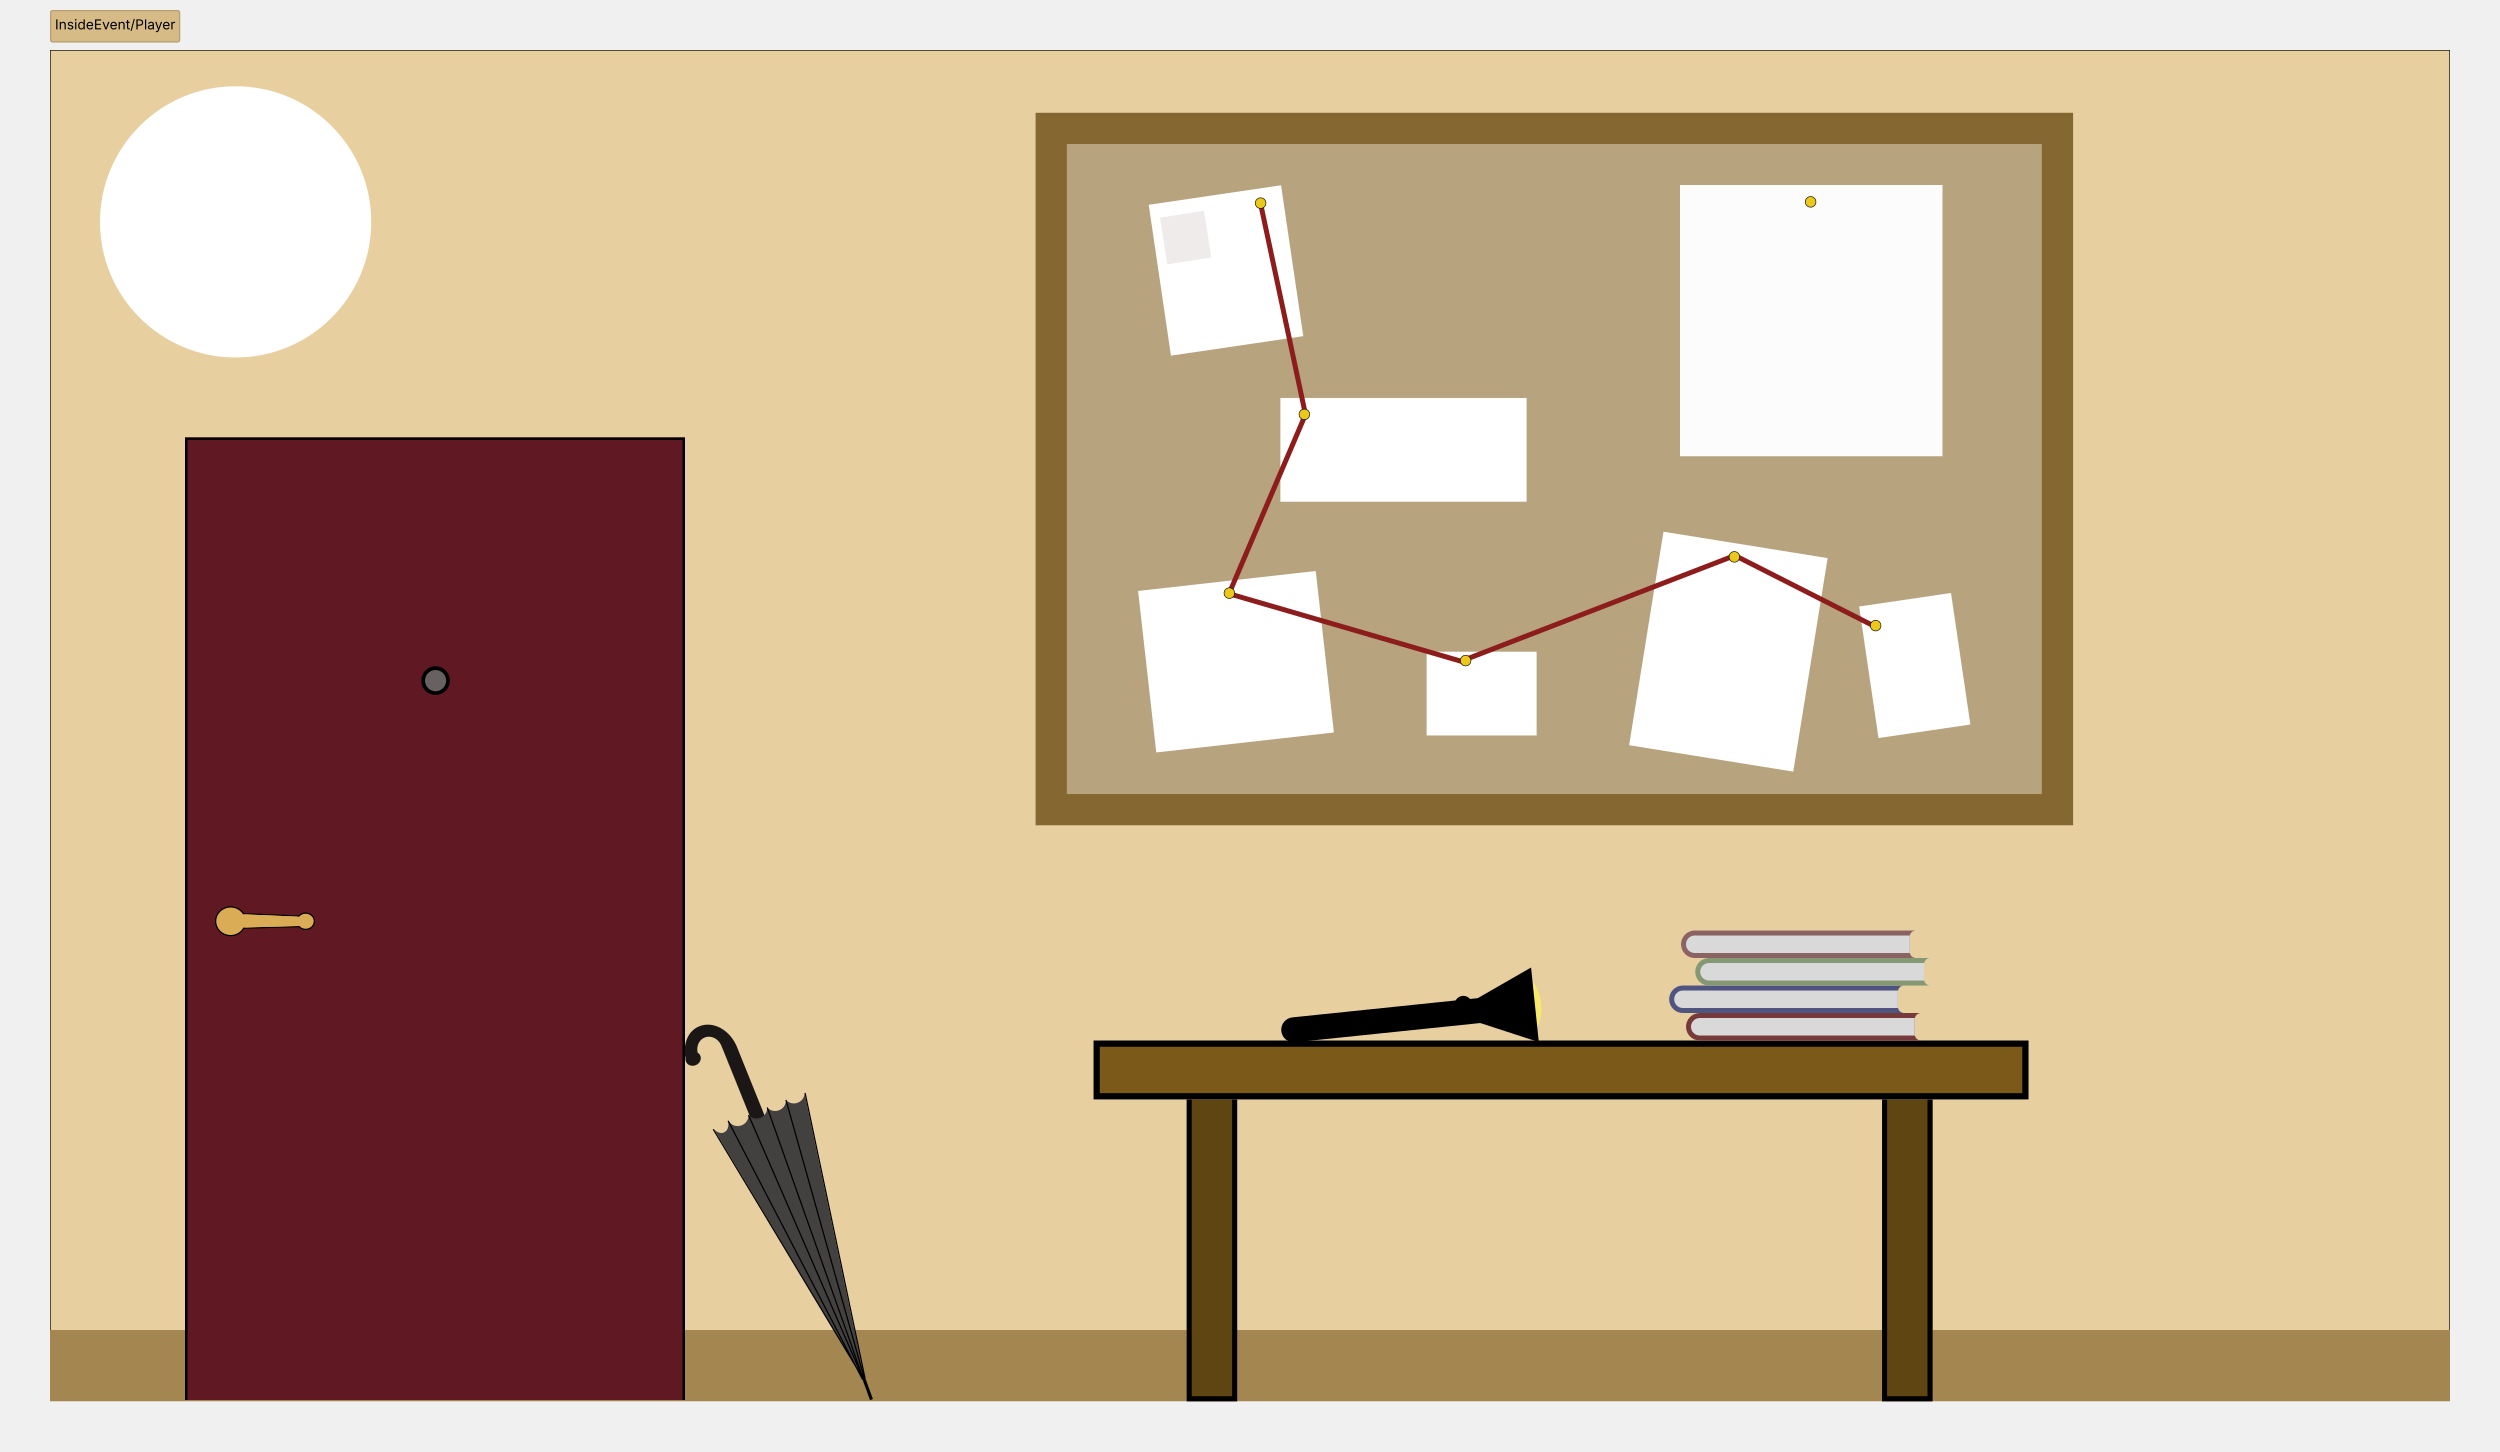
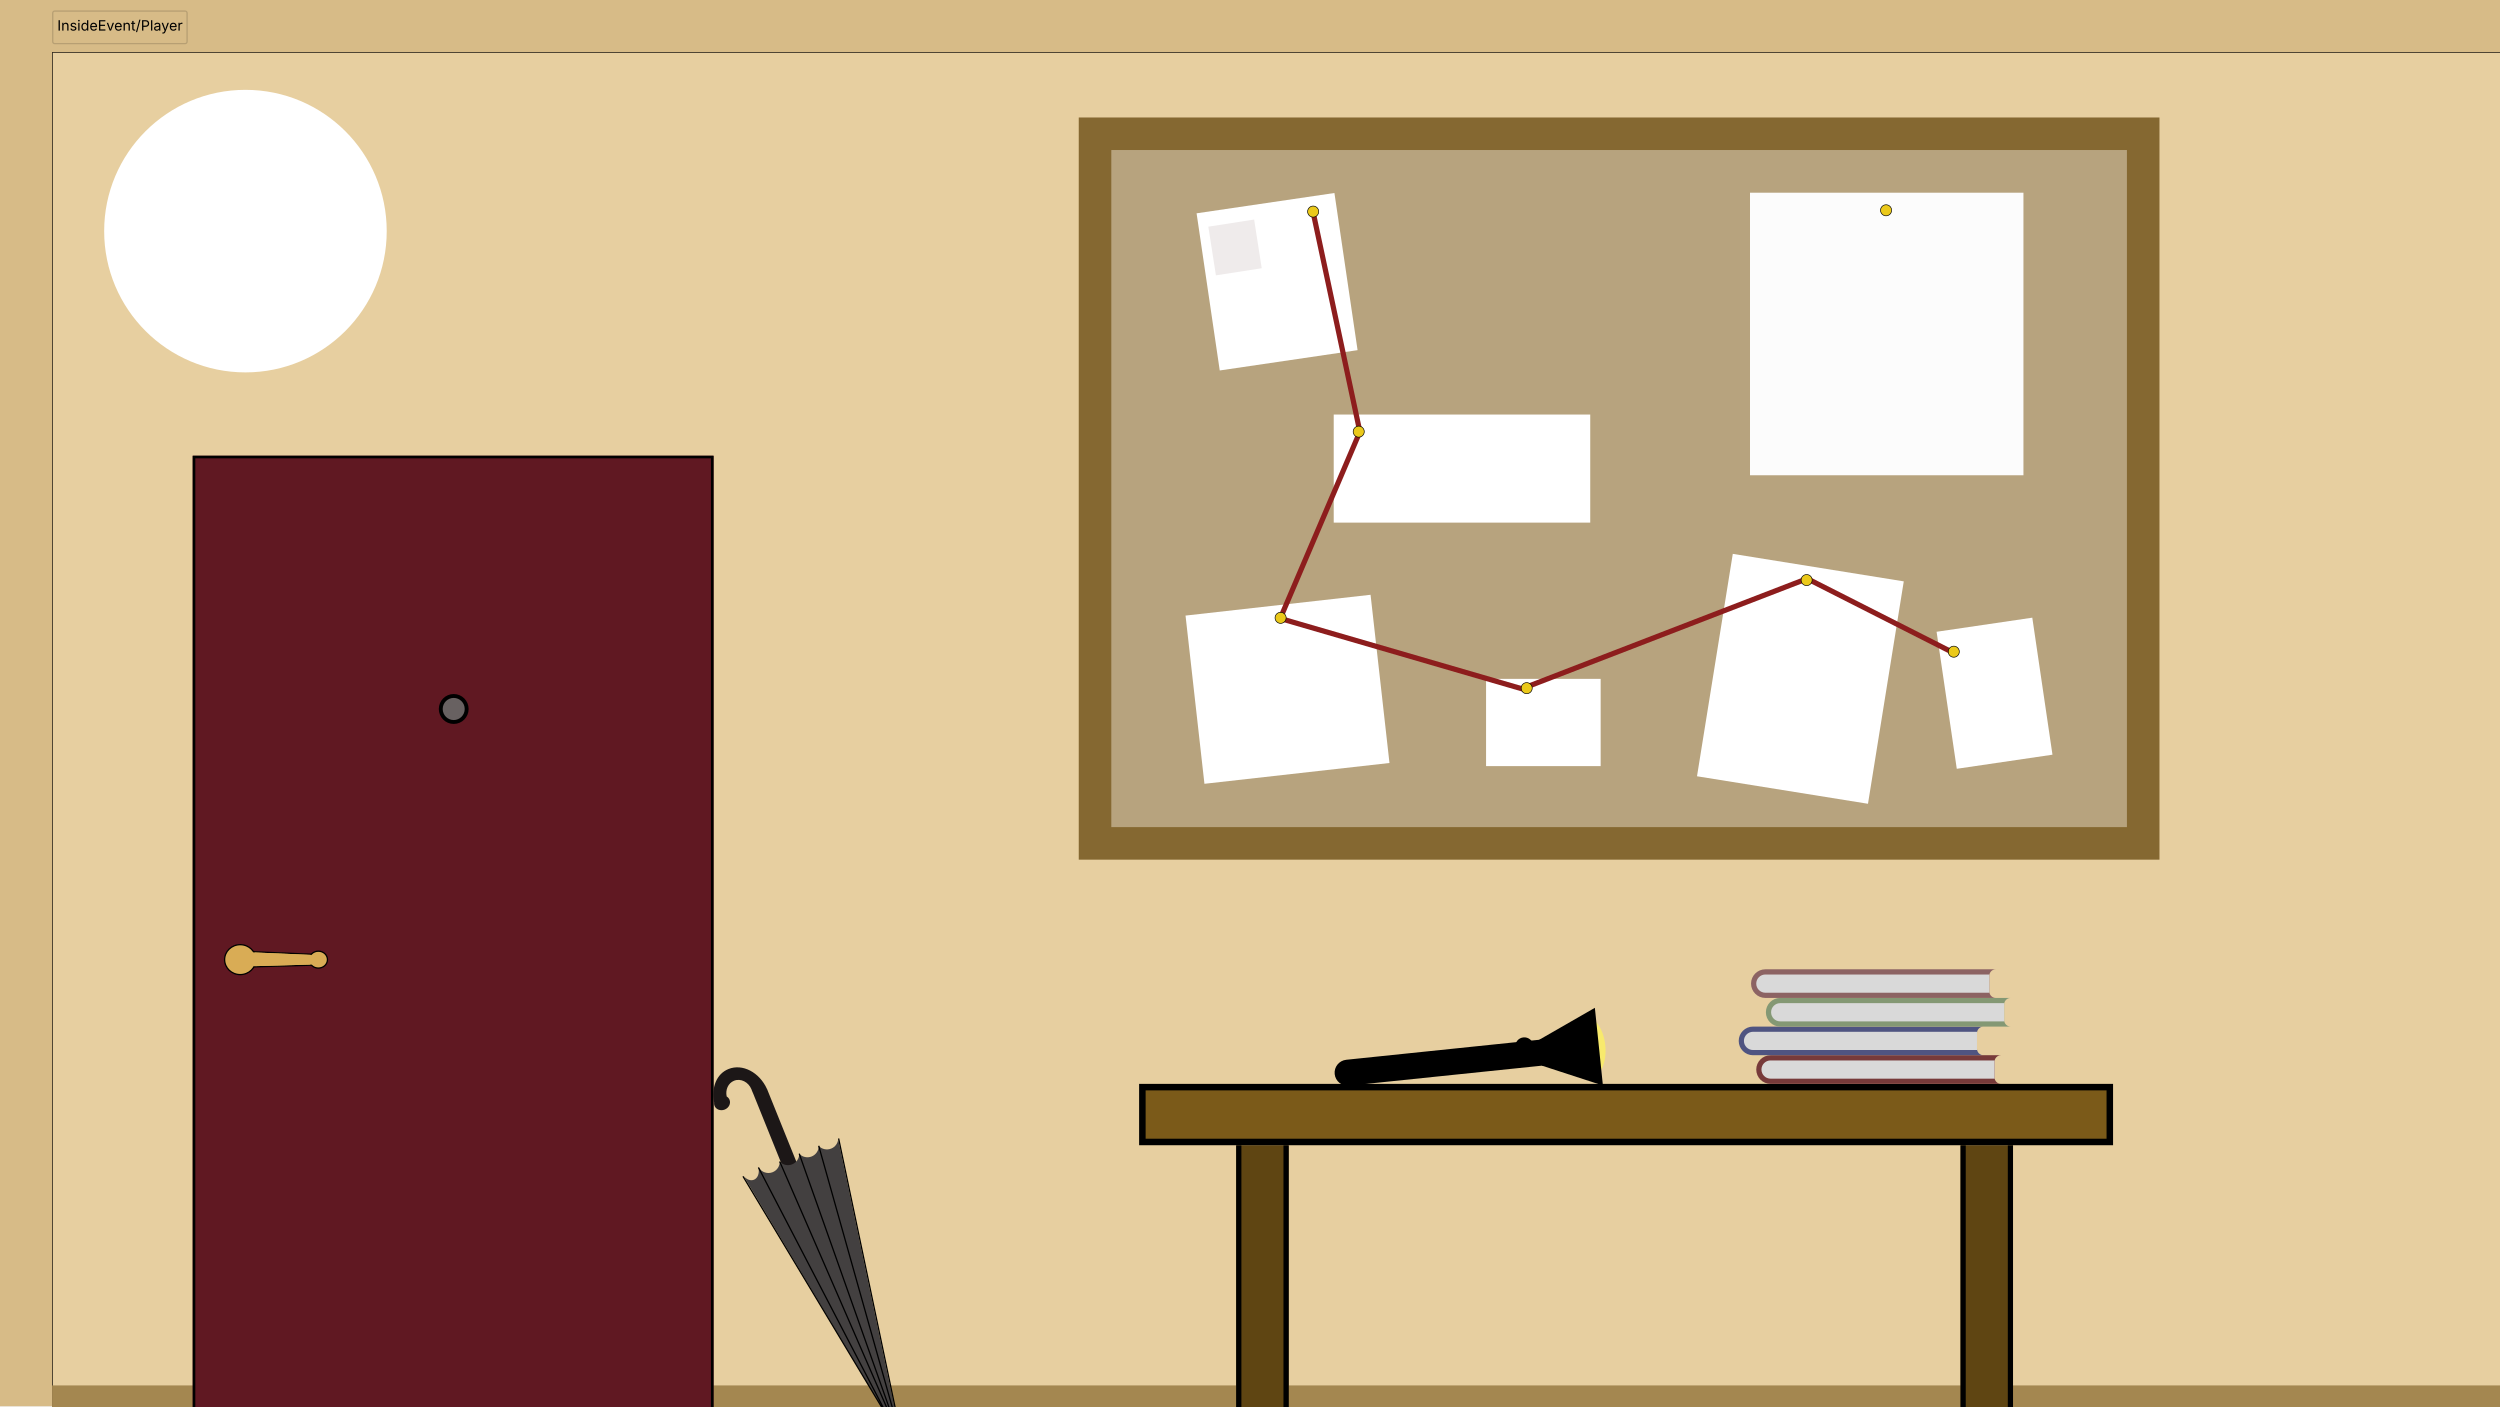
- <svg xmlns="http://www.w3.org/2000/svg" width="2000" height="1161" viewBox="0 0 2000 1161" fill="none">
-   <rect width="1920" height="1080" transform="translate(40 40)" fill="#D7BB87" />
+ <svg xmlns="http://www.w3.org/2000/svg" width="1920" height="1080" viewBox="0 0 1920 1080" fill="none">
+   <rect width="1920" height="1080" fill="#D7BB87" />
  <rect x="40.25" y="40.25" width="1919.5" height="1079.5" fill="#E7CFA0" stroke="black" stroke-width="0.5" />
  <rect x="40" y="1064" width="1920" height="57" fill="#A48750" />
  <path d="M828.484 90.224H1658.48V660.224H828.484V90.224Z" fill="#856831" />
  <path d="M853.484 115.224H1633.48V635.224H853.484V115.224Z" fill="#B7A37E" />
  <rect x="1330.78" y="425.371" width="133" height="173" transform="rotate(9.13988 1330.78 425.371)" fill="white" />
  <rect x="1024.3" y="318.371" width="197" height="83" fill="white" />
  <rect x="1141.3" y="521.371" width="88" height="67" fill="white" />
  <rect x="918.979" y="163.82" width="107" height="122" transform="rotate(-8.38102 918.979 163.82)" fill="white" />
  <rect x="1487.3" y="485.199" width="74.29" height="106.368" transform="rotate(-8.38102 1487.3 485.199)" fill="white" />
  <rect x="1344" y="148" width="210" height="217" fill="#FCFCFC" />
  <rect x="910.484" y="472.766" width="143" height="130" transform="rotate(-6.4149 910.484 472.766)" fill="white" />
  <line x1="1008.25" y1="161.954" x2="1044.25" y2="330.954" stroke="#8D1D1D" stroke-width="4" />
  <line x1="1044.14" y1="332.156" x2="983.138" y2="475.156" stroke="#8D1D1D" stroke-width="4" />
  <line x1="983.559" y1="475.08" x2="1172.56" y2="530.08" stroke="#8D1D1D" stroke-width="4" />
  <line x1="1172.58" y1="527.505" x2="1387.58" y2="444.505" stroke="#8D1D1D" stroke-width="4" />
  <line x1="1499.94" y1="501.222" x2="1388.55" y2="444.716" stroke="#8D1D1D" stroke-width="4" />
  <circle cx="1043.5" cy="331.5" r="4.25" fill="#EBC91A" stroke="black" stroke-width="0.5" />
  <circle cx="983.5" cy="474.5" r="4.25" fill="#EBC91A" stroke="black" stroke-width="0.5" />
  <circle cx="1172.5" cy="528.5" r="4.25" fill="#EBC91A" stroke="black" stroke-width="0.5" />
  <circle cx="1387.5" cy="445.5" r="4.25" fill="#EBC91A" stroke="black" stroke-width="0.5" />
  <circle cx="1500.5" cy="500.5" r="4.25" fill="#EBC91A" stroke="black" stroke-width="0.5" />
  <circle cx="1448.5" cy="161.5" r="4.25" fill="#EBC91A" stroke="black" stroke-width="0.5" />
  <circle cx="1008.5" cy="162.5" r="4.25" fill="#EBC91A" stroke="black" stroke-width="0.5" />
  <mask id="path-24-inside-1_3_34" fill="white">
    <path d="M148 350H548V1120H148V350Z" />
  </mask>
  <path d="M148 350H548V1120H148V350Z" fill="#601822" />
  <path d="M148 350V348H146V350H148ZM548 350H550V348H548V350ZM148 352H548V348H148V352ZM546 350V1120H550V350H546ZM150 1120V350H146V1120H150Z" fill="black" mask="url(#path-24-inside-1_3_34)" />
  <path d="M358.4 544.5C358.4 550.029 353.939 554.5 348.45 554.5C342.961 554.5 338.5 550.029 338.5 544.5C338.5 538.971 342.961 534.5 348.45 534.5C353.939 534.5 358.4 538.971 358.4 544.5Z" fill="#686161" stroke="black" stroke-width="3" />
  <path d="M244.561 741.119L189.547 742.689L189.547 730.725L244.532 733.084L244.561 741.119Z" fill="#D9AC55" stroke="black" />
  <path d="M251.5 737C251.5 740.558 248.399 743.5 244.5 743.5C240.601 743.5 237.5 740.558 237.5 737C237.5 733.442 240.601 730.5 244.5 730.5C248.399 730.5 251.5 733.442 251.5 737Z" fill="#D9AC55" stroke="black" />
  <path d="M196.5 737C196.5 743.332 191.147 748.5 184.5 748.5C177.853 748.5 172.5 743.332 172.5 737C172.5 730.668 177.853 725.5 184.5 725.5C191.147 725.5 196.5 730.668 196.5 737Z" fill="#D9AC55" stroke="black" />
  <path d="M239.491 733.376L193.591 731.404L193.505 742.087L240.075 740.747L239.491 733.376Z" fill="#D9AC55" />
  <mask id="path-31-inside-2_3_34" fill="white">
    <path d="M949.396 879.534H989.708V1121H949.396V879.534Z" />
  </mask>
  <path d="M949.396 879.534H989.708V1121H949.396V879.534Z" fill="#5F4512" />
  <path d="M989.708 1121V1125H993.708V1121H989.708ZM949.396 1121H945.396V1125H949.396V1121ZM985.708 879.534V1121H993.708V879.534H985.708ZM989.708 1117H949.396V1125H989.708V1117ZM953.396 1121V879.534H945.396V1121H953.396Z" fill="black" mask="url(#path-31-inside-2_3_34)" />
  <mask id="path-33-inside-3_3_34" fill="white">
    <path d="M1505.69 879.534H1546V1121H1505.69V879.534Z" />
  </mask>
  <path d="M1505.69 879.534H1546V1121H1505.69V879.534Z" fill="#5F4512" />
  <path d="M1546 1121V1125H1550V1121H1546ZM1505.69 1121H1501.69V1125H1505.69V1121ZM1542 879.534V1121H1550V879.534H1542ZM1546 1117H1505.69V1125H1546V1117ZM1509.69 1121V879.534H1501.69V1121H1509.69Z" fill="black" mask="url(#path-33-inside-3_3_34)" />
  <rect x="877.341" y="834.916" width="742.993" height="42.118" fill="#7B5A19" stroke="black" stroke-width="5" />
  <path fill-rule="evenodd" clip-rule="evenodd" d="M578.724 840.543C578.17 839.21 577.75 838.225 577.516 837.715C577.408 837.36 577.283 837.006 577.141 836.654C574.833 830.928 568.835 827.951 563.746 830.003C559.237 831.821 556.953 836.977 558.096 842.111C559.066 842.688 559.843 843.546 560.281 844.632C561.435 847.495 559.793 850.855 556.612 852.138C553.431 853.421 549.916 852.14 548.762 849.277C548.425 848.441 548.326 847.562 548.435 846.704C546.239 835.34 550.162 824.767 559.472 821.013C570.248 816.667 583.241 823.516 589.061 836.375L589.088 836.364L614.635 899.718L604.268 903.899L578.721 840.544L578.724 840.543Z" fill="#1C1717" />
  <path fill-rule="evenodd" clip-rule="evenodd" d="M571.125 903.208C573.333 905.862 576.423 907.092 579.019 906.045C582.037 904.828 583.401 900.934 582.486 896.826L582.754 896.721C584.93 900.28 589.421 901.851 593.418 900.239C596.812 898.87 598.87 895.603 598.863 892.155C601.25 894.643 604.999 895.569 608.393 894.2C611.786 892.832 613.845 889.564 613.838 886.115C616.224 888.604 619.974 889.53 623.368 888.162C626.761 886.793 628.82 883.526 628.813 880.078C631.2 882.566 634.949 883.491 638.342 882.123C641.408 880.887 643.385 878.099 643.732 875.03L692.247 1105.96L571.125 903.208Z" fill="#434040" />
  <path fill-rule="evenodd" clip-rule="evenodd" d="M687.233 1096.58L598.358 892.235L599.275 891.836L685.511 1090.11L613.32 886.164L614.263 885.83L690.385 1100.89L628.284 880.094L629.247 879.823L690.342 1097.04L643.57 874.455L644.548 874.249L692.489 1102.4L691.885 1102.52L691.98 1102.86L691.166 1103.09L691.204 1103.2L691.203 1103.2L691.206 1103.21L690.633 1103.46L690.313 1103.65L690.262 1103.56L689.631 1103.89L684.329 1093.69L570.167 903.674L571.024 903.159L676.856 1079.31L582.035 896.846L582.922 896.385L685.202 1093.2L687.233 1096.58Z" fill="black" />
  <rect x="689" y="1100.85" width="2.489" height="20.432" transform="rotate(-20.0181 689 1100.85)" fill="black" />
  <ellipse cx="1219.44" cy="804.219" rx="13.5" ry="23.5" transform="rotate(-5.91986 1219.44 804.219)" fill="#F8EA6D" />
  <rect x="1024" y="814.933" width="170" height="20" rx="10" transform="rotate(-5.91986 1024 814.933)" fill="black" />
  <path d="M1182.15 798.534L1224.85 774L1231.04 833.68L1184.21 818.428L1182.15 798.534Z" fill="black" />
  <circle cx="1170.68" cy="803.685" r="7" transform="rotate(-5.91986 1170.68 803.685)" fill="black" />
  <path fill-rule="evenodd" clip-rule="evenodd" d="M1359.8 810.416H1536.8C1534.04 810.416 1531.8 812.654 1531.8 815.416V827.416C1531.8 830.177 1534.04 832.416 1536.8 832.416H1359.8C1353.73 832.416 1348.8 827.491 1348.8 821.416C1348.8 815.34 1353.73 810.416 1359.8 810.416Z" fill="#773A3A" />
  <path fill-rule="evenodd" clip-rule="evenodd" d="M1531.9 814.416C1531.84 814.739 1531.8 815.073 1531.8 815.416V827.416C1531.8 827.758 1531.84 828.092 1531.9 828.416H1359.8C1355.94 828.416 1352.8 825.282 1352.8 821.416C1352.8 817.55 1355.94 814.416 1359.8 814.416H1531.9Z" fill="#D9D9D9" />
  <path fill-rule="evenodd" clip-rule="evenodd" d="M1346.33 788.416H1523.33C1520.57 788.416 1518.33 790.654 1518.33 793.416V805.416C1518.33 808.177 1520.57 810.416 1523.33 810.416H1346.33C1340.26 810.416 1335.33 805.491 1335.33 799.416C1335.33 793.34 1340.26 788.416 1346.33 788.416Z" fill="#4F5481" />
  <path fill-rule="evenodd" clip-rule="evenodd" d="M1518.43 792.416C1518.37 792.739 1518.33 793.073 1518.33 793.416V805.416C1518.33 805.758 1518.37 806.092 1518.43 806.416H1346.33C1342.47 806.416 1339.33 803.282 1339.33 799.416C1339.33 795.55 1342.47 792.416 1346.33 792.416H1518.43Z" fill="#D9D9D9" />
  <path fill-rule="evenodd" clip-rule="evenodd" d="M1367.2 766.416H1544.2C1541.44 766.416 1539.2 768.654 1539.2 771.416V783.416C1539.2 786.177 1541.44 788.416 1544.2 788.416H1367.2C1361.13 788.416 1356.2 783.491 1356.2 777.416C1356.2 771.34 1361.13 766.416 1367.2 766.416Z" fill="#849874" />
  <path fill-rule="evenodd" clip-rule="evenodd" d="M1539.3 770.416C1539.23 770.739 1539.2 771.073 1539.2 771.416V783.416C1539.2 783.758 1539.23 784.092 1539.3 784.416H1367.2C1363.33 784.416 1360.2 781.282 1360.2 777.416C1360.2 773.55 1363.33 770.416 1367.2 770.416H1539.3Z" fill="#D9D9D9" />
  <path fill-rule="evenodd" clip-rule="evenodd" d="M1355.8 744.416H1532.8C1530.04 744.416 1527.8 746.654 1527.8 749.416V761.416C1527.8 764.177 1530.04 766.416 1532.8 766.416H1355.8C1349.73 766.416 1344.8 761.491 1344.8 755.416C1344.8 749.34 1349.73 744.416 1355.8 744.416Z" fill="#8C6363" />
  <path fill-rule="evenodd" clip-rule="evenodd" d="M1527.9 748.416C1527.84 748.739 1527.8 749.073 1527.8 749.416V761.416C1527.8 761.758 1527.84 762.092 1527.9 762.416H1355.8C1351.94 762.416 1348.8 759.282 1348.8 755.416C1348.8 751.55 1351.94 748.416 1355.8 748.416H1527.9Z" fill="#D9D9D9" />
  <rect x="928" y="174.078" width="35.6" height="37.85" transform="rotate(-8.85104 928 174.078)" fill="#EFEBEB" />
  <circle cx="188.5" cy="177.5" r="108.5" fill="white" />
  <rect x="40" y="8" width="104.18" height="26" rx="2" fill="#D7BB87" />
  <rect x="40.5" y="8.5" width="103.18" height="25" rx="1.5" stroke="black" stroke-opacity="0.149" />
  <text fill="black" xml:space="preserve" style="white-space: pre" font-family="Inter" font-size="11" letter-spacing="0em">
    <tspan x="44" y="23.5">InsideEvent/Player</tspan>
  </text>
</svg>
